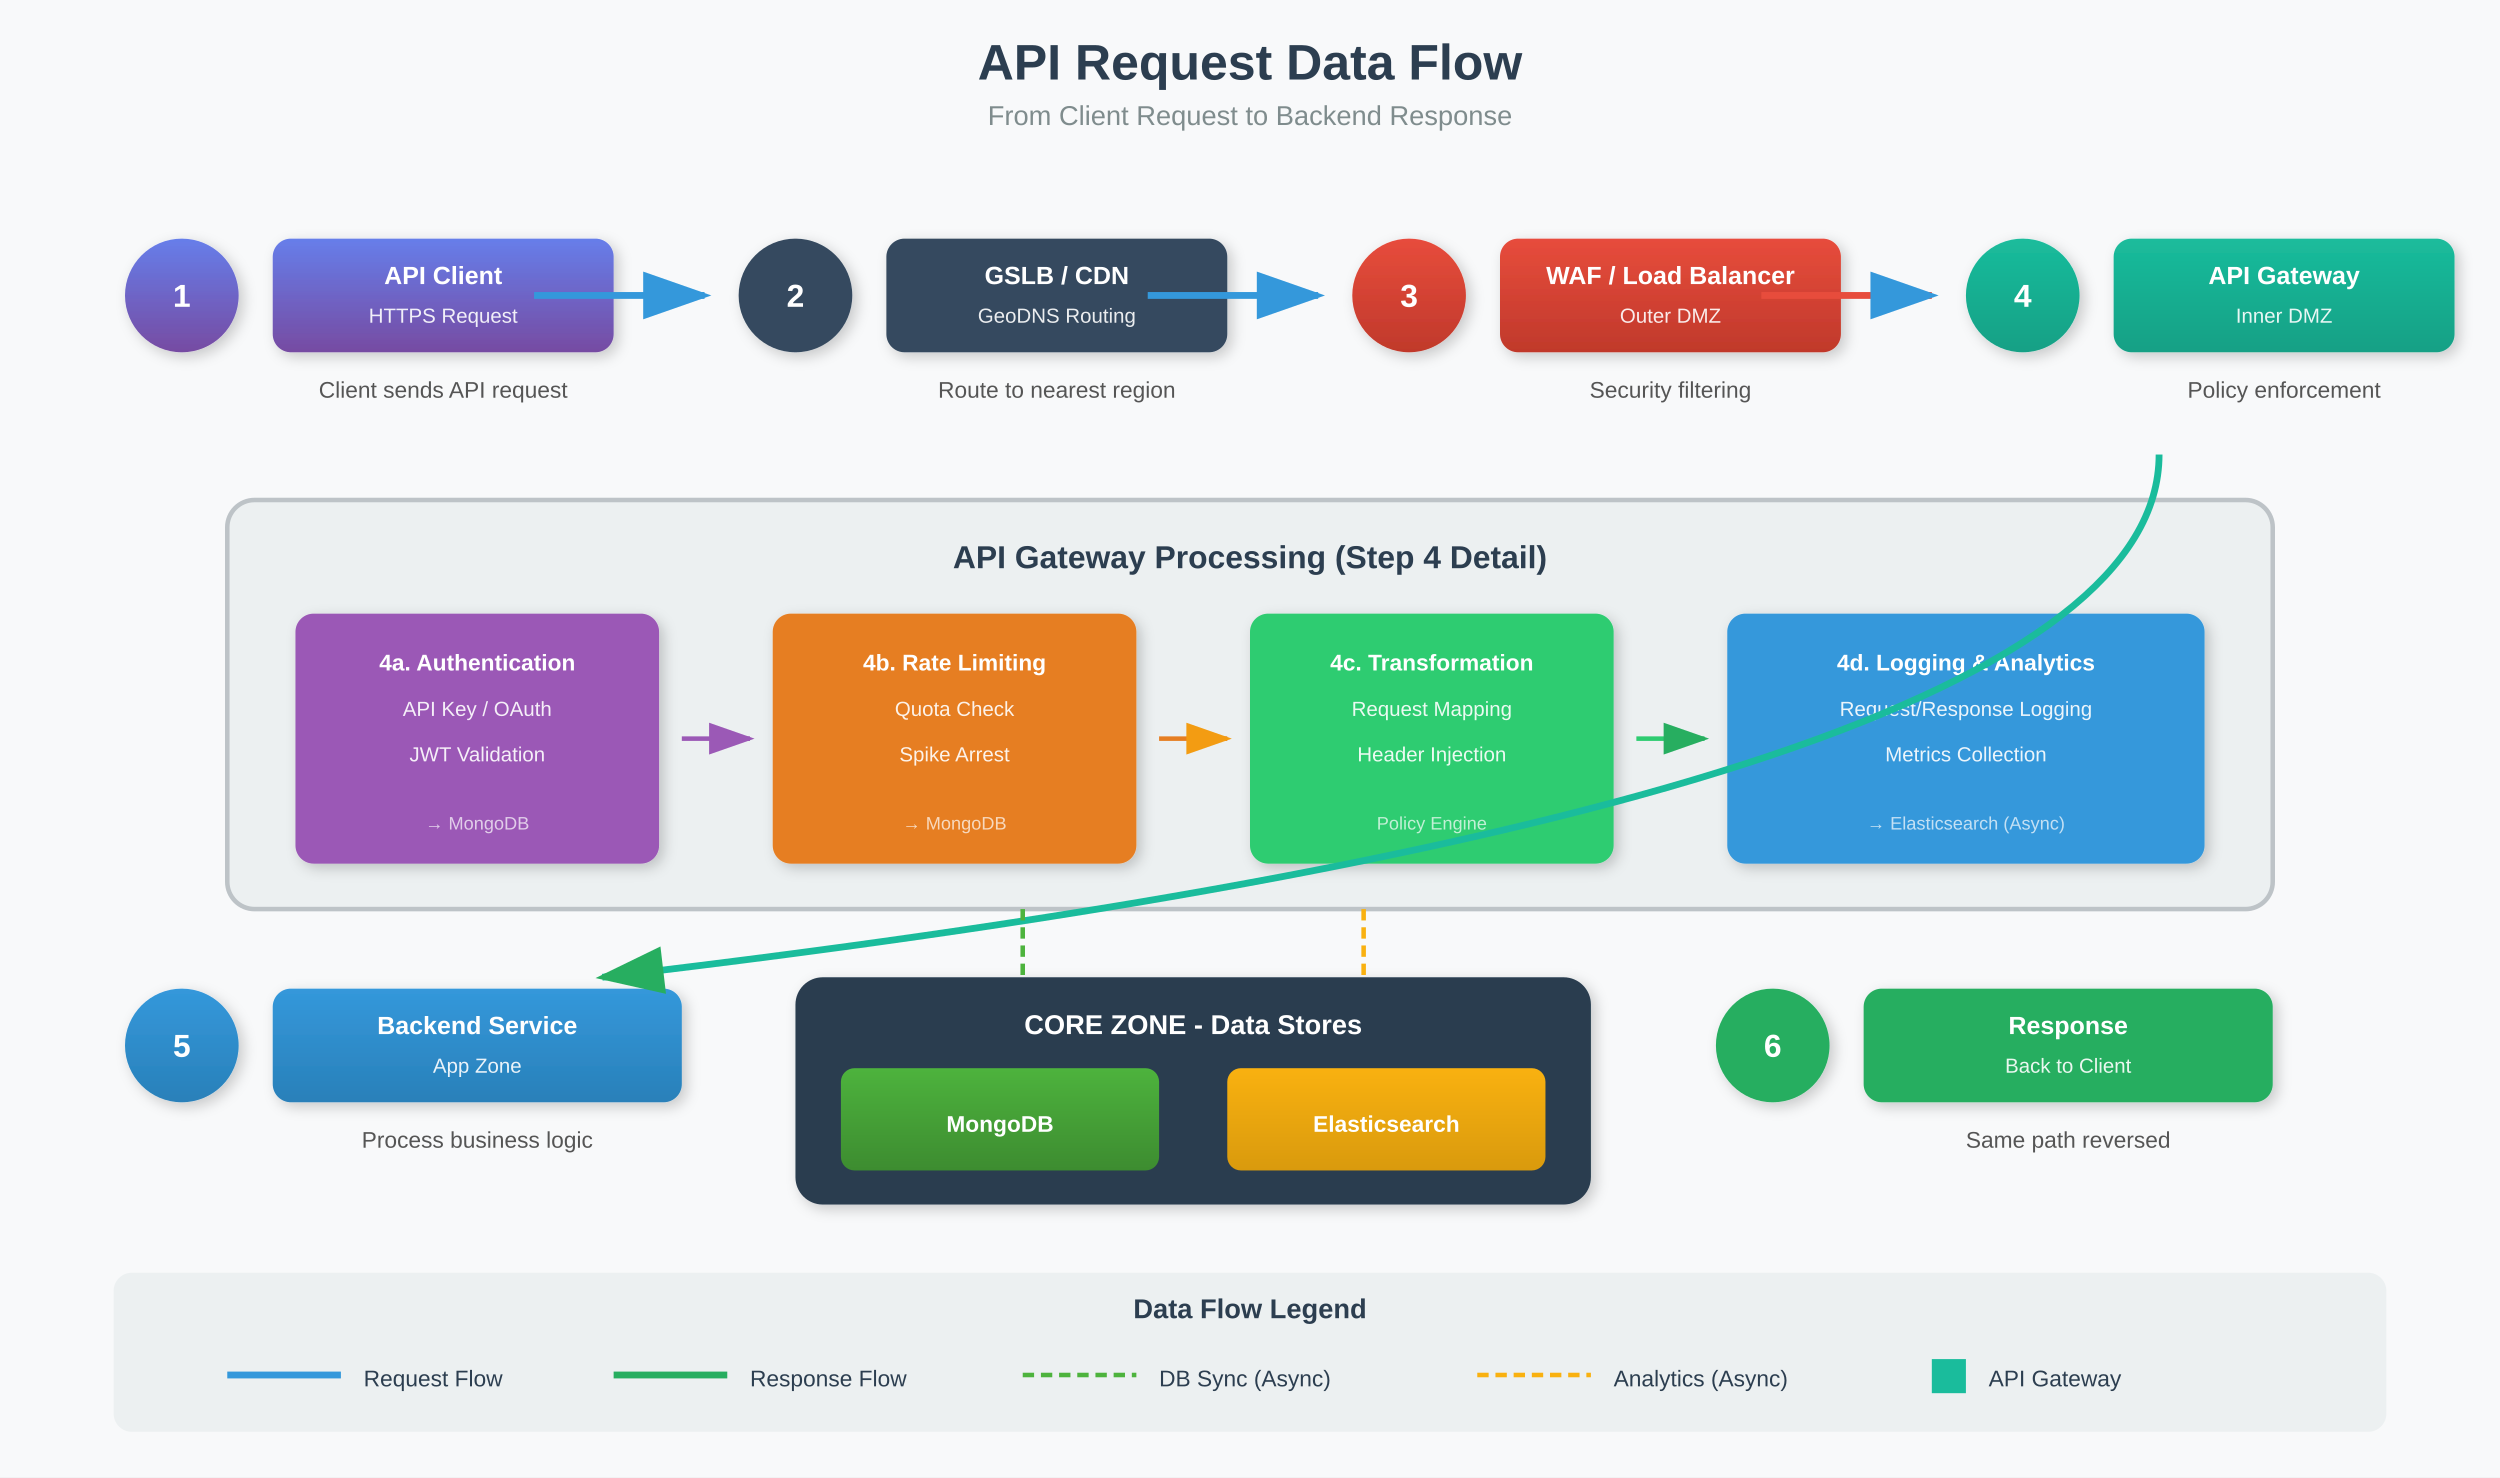
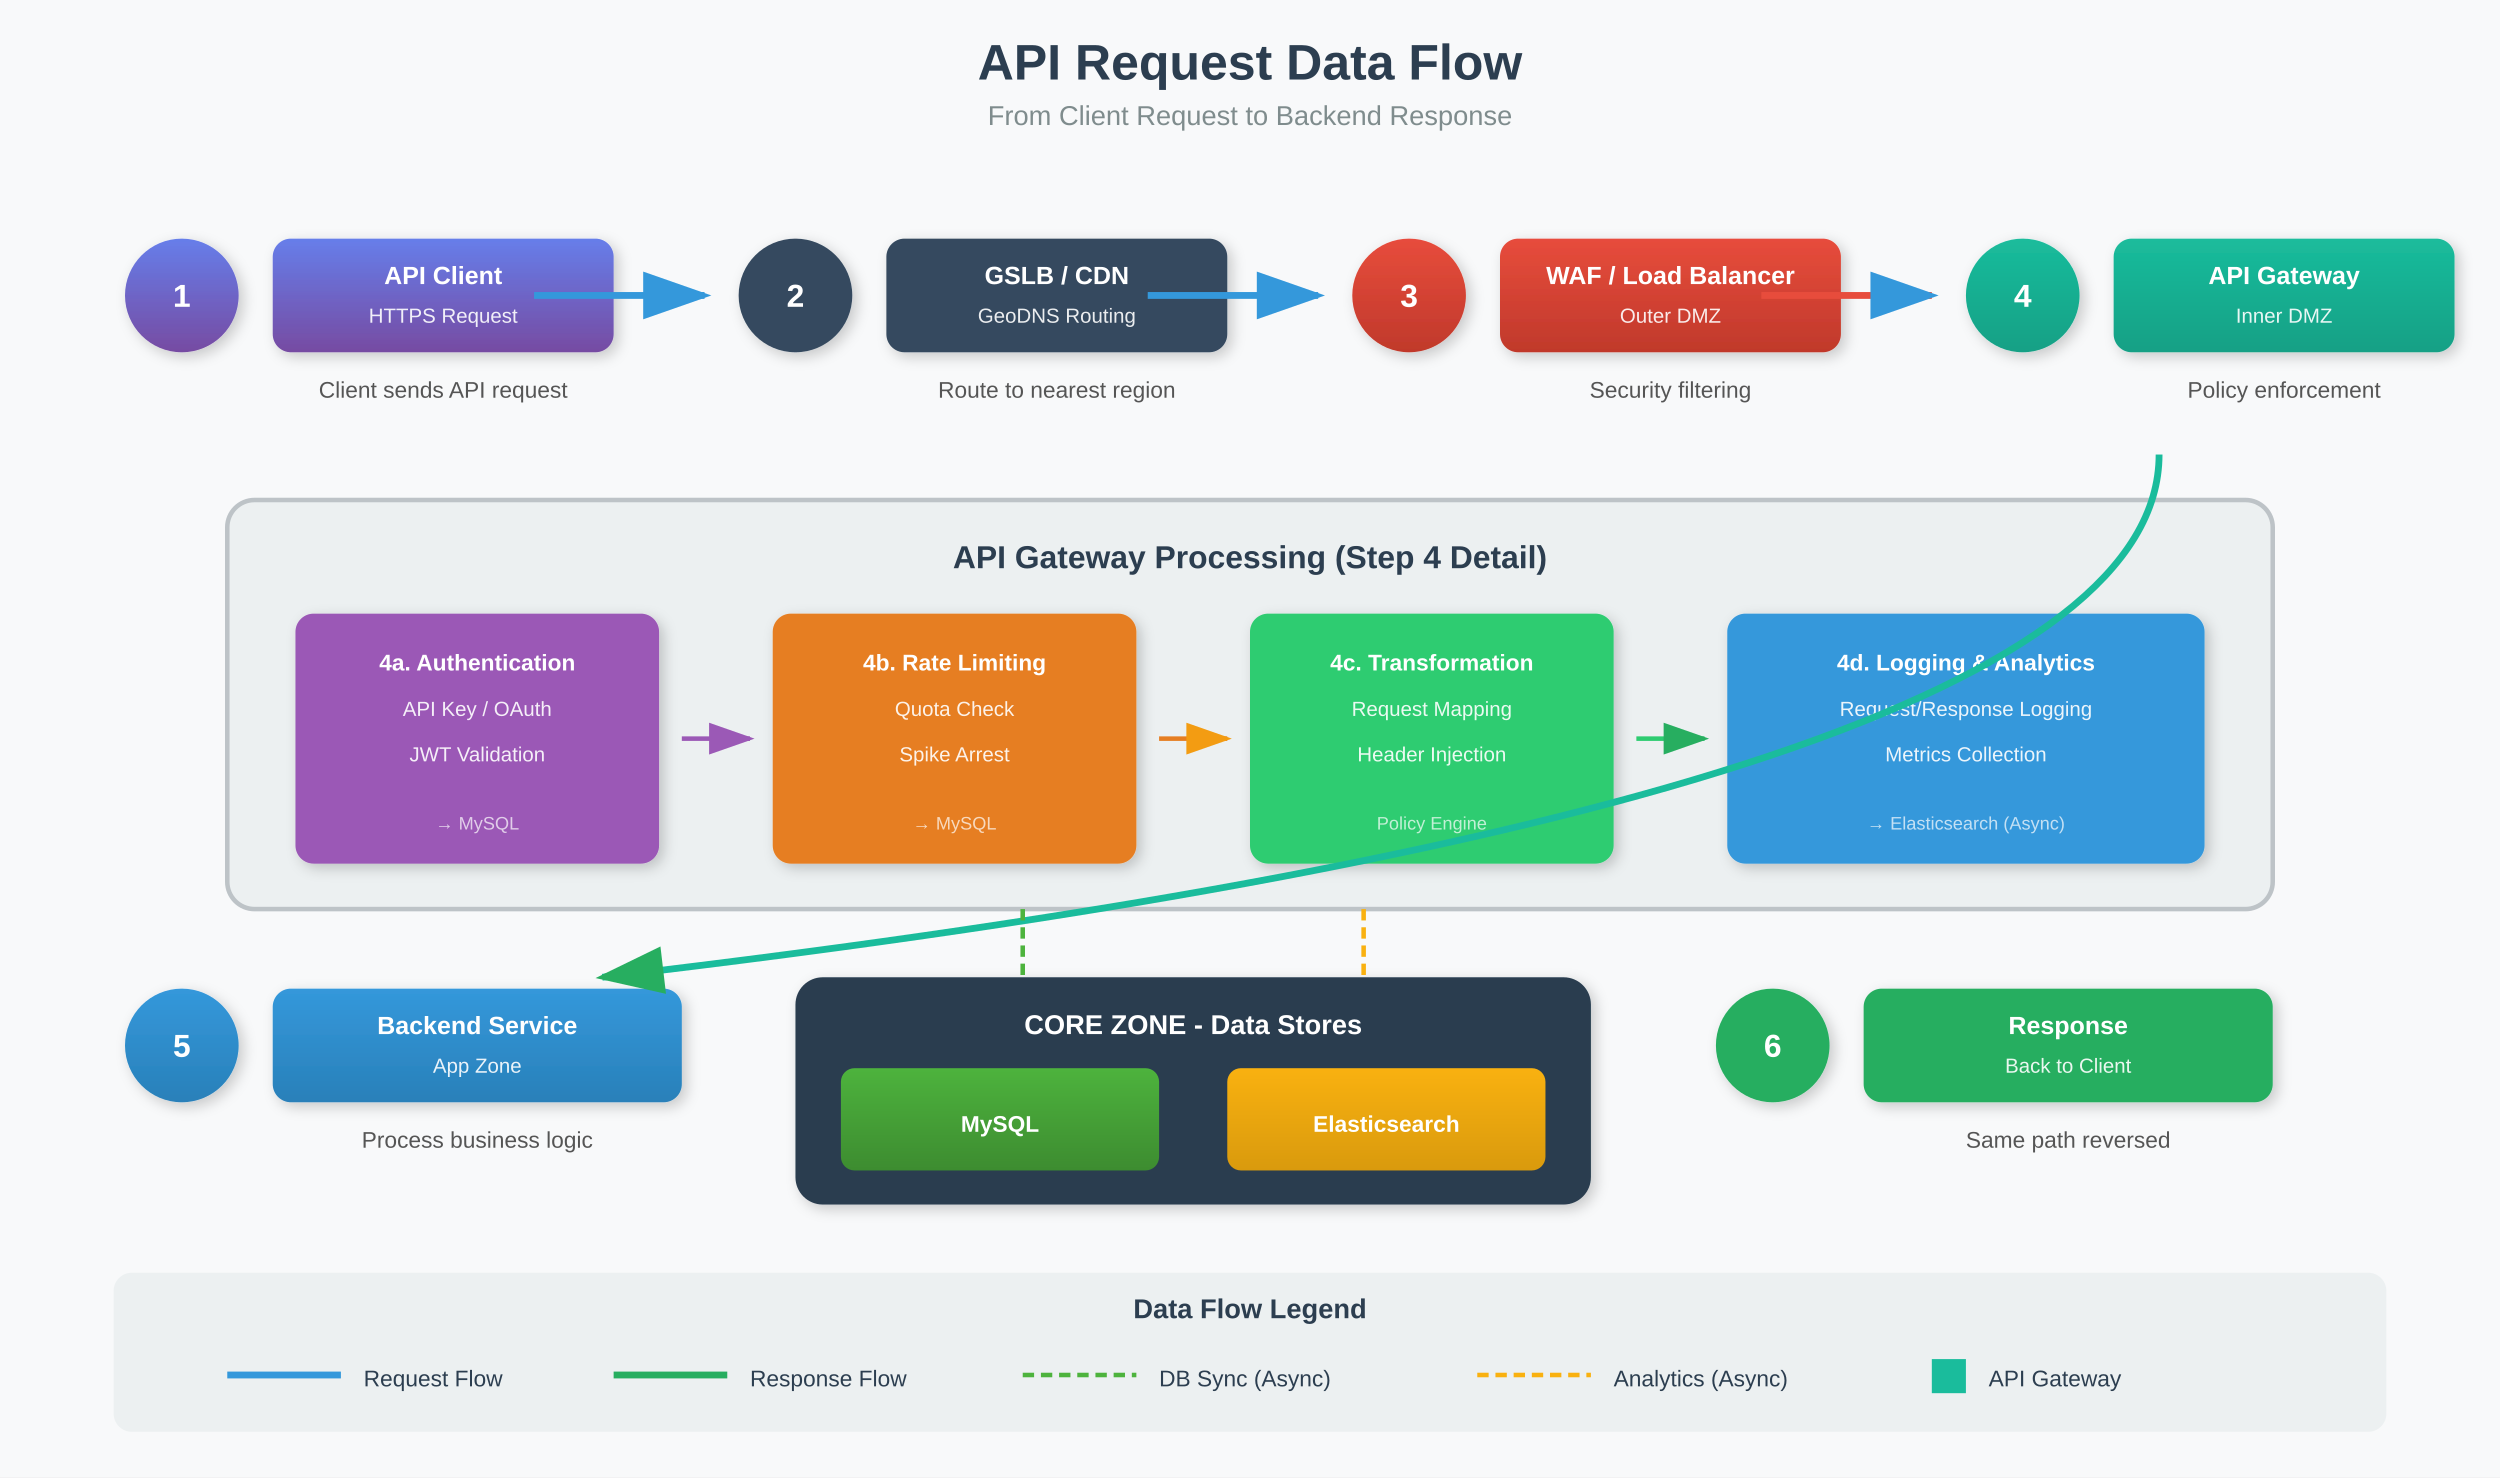
<svg xmlns="http://www.w3.org/2000/svg" viewBox="0 0 1100 650">
  <defs>
    <linearGradient id="clientGrad" x1="0%" y1="0%" x2="0%" y2="100%">
      <stop offset="0%" style="stop-color:#667eea;stop-opacity:1" />
      <stop offset="100%" style="stop-color:#764ba2;stop-opacity:1" />
    </linearGradient>
    <linearGradient id="wafGrad" x1="0%" y1="0%" x2="0%" y2="100%">
      <stop offset="0%" style="stop-color:#e74c3c;stop-opacity:1" />
      <stop offset="100%" style="stop-color:#c0392b;stop-opacity:1" />
    </linearGradient>
    <linearGradient id="gwGrad" x1="0%" y1="0%" x2="0%" y2="100%">
      <stop offset="0%" style="stop-color:#1abc9c;stop-opacity:1" />
      <stop offset="100%" style="stop-color:#16a085;stop-opacity:1" />
    </linearGradient>
    <linearGradient id="backendGrad" x1="0%" y1="0%" x2="0%" y2="100%">
      <stop offset="0%" style="stop-color:#3498db;stop-opacity:1" />
      <stop offset="100%" style="stop-color:#2980b9;stop-opacity:1" />
    </linearGradient>
    <linearGradient id="dbGrad" x1="0%" y1="0%" x2="0%" y2="100%">
      <stop offset="0%" style="stop-color:#4db33d;stop-opacity:1" />
      <stop offset="100%" style="stop-color:#3d8c30;stop-opacity:1" />
    </linearGradient>
    <linearGradient id="esGrad2" x1="0%" y1="0%" x2="0%" y2="100%">
      <stop offset="0%" style="stop-color:#f9b110;stop-opacity:1" />
      <stop offset="100%" style="stop-color:#d99a0d;stop-opacity:1" />
    </linearGradient>
    <marker id="arrowBlue" markerWidth="10" markerHeight="7" refX="9" refY="3.5" orient="auto">
      <polygon points="0 0, 10 3.5, 0 7" fill="#3498db" />
    </marker>
    <marker id="arrowGreen2" markerWidth="10" markerHeight="7" refX="9" refY="3.5" orient="auto">
      <polygon points="0 0, 10 3.5, 0 7" fill="#27ae60" />
    </marker>
    <marker id="arrowOrange" markerWidth="10" markerHeight="7" refX="9" refY="3.5" orient="auto">
      <polygon points="0 0, 10 3.5, 0 7" fill="#f39c12" />
    </marker>
    <marker id="arrowPurple" markerWidth="10" markerHeight="7" refX="9" refY="3.5" orient="auto">
      <polygon points="0 0, 10 3.5, 0 7" fill="#9b59b6" />
    </marker>
    <filter id="shadow4" x="-20%" y="-20%" width="140%" height="140%">
      <feDropShadow dx="2" dy="2" stdDeviation="3" flood-opacity="0.2" />
    </filter>
  </defs>
  <rect width="1100" height="650" fill="#f8f9fa" />
  <text x="550" y="35" text-anchor="middle" font-family="Arial, sans-serif" font-size="22" font-weight="bold" fill="#2c3e50">API Request Data Flow</text>
  <text x="550" y="55" text-anchor="middle" font-family="Arial, sans-serif" font-size="12" fill="#7f8c8d">From Client Request to Backend Response</text>
  <g transform="translate(50, 100)">
    <circle cx="30" cy="30" r="25" fill="url(#clientGrad)" filter="url(#shadow4)" />
    <text x="30" y="35" text-anchor="middle" font-family="Arial, sans-serif" font-size="14" font-weight="bold" fill="white">1</text>
    <rect x="70" y="5" width="150" height="50" rx="8" fill="url(#clientGrad)" filter="url(#shadow4)" />
    <text x="145" y="25" text-anchor="middle" font-family="Arial, sans-serif" font-size="11" font-weight="bold" fill="white">API Client</text>
    <text x="145" y="42" text-anchor="middle" font-family="Arial, sans-serif" font-size="9" fill="rgba(255,255,255,0.9)">HTTPS Request</text>
    <text x="145" y="75" text-anchor="middle" font-family="Arial, sans-serif" font-size="10" fill="#555">Client sends API request</text>
  </g>
  <line x1="235" y1="130" x2="310" y2="130" stroke="#3498db" stroke-width="3" marker-end="url(#arrowBlue)" />
  <g transform="translate(320, 100)">
    <circle cx="30" cy="30" r="25" fill="#34495e" filter="url(#shadow4)" />
    <text x="30" y="35" text-anchor="middle" font-family="Arial, sans-serif" font-size="14" font-weight="bold" fill="white">2</text>
    <rect x="70" y="5" width="150" height="50" rx="8" fill="#34495e" filter="url(#shadow4)" />
    <text x="145" y="25" text-anchor="middle" font-family="Arial, sans-serif" font-size="11" font-weight="bold" fill="white">GSLB / CDN</text>
    <text x="145" y="42" text-anchor="middle" font-family="Arial, sans-serif" font-size="9" fill="rgba(255,255,255,0.9)">GeoDNS Routing</text>
    <text x="145" y="75" text-anchor="middle" font-family="Arial, sans-serif" font-size="10" fill="#555">Route to nearest region</text>
  </g>
  <line x1="505" y1="130" x2="580" y2="130" stroke="#3498db" stroke-width="3" marker-end="url(#arrowBlue)" />
  <g transform="translate(590, 100)">
    <circle cx="30" cy="30" r="25" fill="url(#wafGrad)" filter="url(#shadow4)" />
    <text x="30" y="35" text-anchor="middle" font-family="Arial, sans-serif" font-size="14" font-weight="bold" fill="white">3</text>
    <rect x="70" y="5" width="150" height="50" rx="8" fill="url(#wafGrad)" filter="url(#shadow4)" />
    <text x="145" y="25" text-anchor="middle" font-family="Arial, sans-serif" font-size="11" font-weight="bold" fill="white">WAF / Load Balancer</text>
    <text x="145" y="42" text-anchor="middle" font-family="Arial, sans-serif" font-size="9" fill="rgba(255,255,255,0.9)">Outer DMZ</text>
    <text x="145" y="75" text-anchor="middle" font-family="Arial, sans-serif" font-size="10" fill="#555">Security filtering</text>
  </g>
  <line x1="775" y1="130" x2="850" y2="130" stroke="#e74c3c" stroke-width="3" marker-end="url(#arrowBlue)" />
  <g transform="translate(860, 100)">
    <circle cx="30" cy="30" r="25" fill="url(#gwGrad)" filter="url(#shadow4)" />
    <text x="30" y="35" text-anchor="middle" font-family="Arial, sans-serif" font-size="14" font-weight="bold" fill="white">4</text>
    <rect x="70" y="5" width="150" height="50" rx="8" fill="url(#gwGrad)" filter="url(#shadow4)" />
    <text x="145" y="25" text-anchor="middle" font-family="Arial, sans-serif" font-size="11" font-weight="bold" fill="white">API Gateway</text>
    <text x="145" y="42" text-anchor="middle" font-family="Arial, sans-serif" font-size="9" fill="rgba(255,255,255,0.9)">Inner DMZ</text>
    <text x="145" y="75" text-anchor="middle" font-family="Arial, sans-serif" font-size="10" fill="#555">Policy enforcement</text>
  </g>
  <g transform="translate(100, 220)">
    <rect width="900" height="180" rx="12" fill="#ecf0f1" stroke="#bdc3c7" stroke-width="2" />
    <text x="450" y="30" text-anchor="middle" font-family="Arial, sans-serif" font-size="14" font-weight="bold" fill="#2c3e50">API Gateway Processing (Step 4 Detail)</text>
    <rect x="30" y="50" width="160" height="110" rx="8" fill="#9b59b6" filter="url(#shadow4)" />
    <text x="110" y="75" text-anchor="middle" font-family="Arial, sans-serif" font-size="10" font-weight="bold" fill="white">4a. Authentication</text>
    <text x="110" y="95" text-anchor="middle" font-family="Arial, sans-serif" font-size="9" fill="rgba(255,255,255,0.9)">API Key / OAuth</text>
    <text x="110" y="115" text-anchor="middle" font-family="Arial, sans-serif" font-size="9" fill="rgba(255,255,255,0.9)">JWT Validation</text>
-     <text x="110" y="145" text-anchor="middle" font-family="Arial, sans-serif" font-size="8" fill="rgba(255,255,255,0.7)">→ MongoDB</text>
+     <text x="110" y="145" text-anchor="middle" font-family="Arial, sans-serif" font-size="8" fill="rgba(255,255,255,0.7)">→ MySQL</text>
    <line x1="200" y1="105" x2="230" y2="105" stroke="#9b59b6" stroke-width="2" marker-end="url(#arrowPurple)" />
    <rect x="240" y="50" width="160" height="110" rx="8" fill="#e67e22" filter="url(#shadow4)" />
    <text x="320" y="75" text-anchor="middle" font-family="Arial, sans-serif" font-size="10" font-weight="bold" fill="white">4b. Rate Limiting</text>
    <text x="320" y="95" text-anchor="middle" font-family="Arial, sans-serif" font-size="9" fill="rgba(255,255,255,0.9)">Quota Check</text>
    <text x="320" y="115" text-anchor="middle" font-family="Arial, sans-serif" font-size="9" fill="rgba(255,255,255,0.9)">Spike Arrest</text>
-     <text x="320" y="145" text-anchor="middle" font-family="Arial, sans-serif" font-size="8" fill="rgba(255,255,255,0.7)">→ MongoDB</text>
+     <text x="320" y="145" text-anchor="middle" font-family="Arial, sans-serif" font-size="8" fill="rgba(255,255,255,0.7)">→ MySQL</text>
    <line x1="410" y1="105" x2="440" y2="105" stroke="#e67e22" stroke-width="2" marker-end="url(#arrowOrange)" />
    <rect x="450" y="50" width="160" height="110" rx="8" fill="#2ecc71" filter="url(#shadow4)" />
    <text x="530" y="75" text-anchor="middle" font-family="Arial, sans-serif" font-size="10" font-weight="bold" fill="white">4c. Transformation</text>
    <text x="530" y="95" text-anchor="middle" font-family="Arial, sans-serif" font-size="9" fill="rgba(255,255,255,0.9)">Request Mapping</text>
    <text x="530" y="115" text-anchor="middle" font-family="Arial, sans-serif" font-size="9" fill="rgba(255,255,255,0.9)">Header Injection</text>
    <text x="530" y="145" text-anchor="middle" font-family="Arial, sans-serif" font-size="8" fill="rgba(255,255,255,0.7)">Policy Engine</text>
    <line x1="620" y1="105" x2="650" y2="105" stroke="#2ecc71" stroke-width="2" marker-end="url(#arrowGreen2)" />
    <rect x="660" y="50" width="210" height="110" rx="8" fill="#3498db" filter="url(#shadow4)" />
    <text x="765" y="75" text-anchor="middle" font-family="Arial, sans-serif" font-size="10" font-weight="bold" fill="white">4d. Logging &amp; Analytics</text>
    <text x="765" y="95" text-anchor="middle" font-family="Arial, sans-serif" font-size="9" fill="rgba(255,255,255,0.9)">Request/Response Logging</text>
    <text x="765" y="115" text-anchor="middle" font-family="Arial, sans-serif" font-size="9" fill="rgba(255,255,255,0.9)">Metrics Collection</text>
    <text x="765" y="145" text-anchor="middle" font-family="Arial, sans-serif" font-size="8" fill="rgba(255,255,255,0.7)">→ Elasticsearch (Async)</text>
  </g>
  <g transform="translate(50, 430)">
    <circle cx="30" cy="30" r="25" fill="url(#backendGrad)" filter="url(#shadow4)" />
    <text x="30" y="35" text-anchor="middle" font-family="Arial, sans-serif" font-size="14" font-weight="bold" fill="white">5</text>
    <rect x="70" y="5" width="180" height="50" rx="8" fill="url(#backendGrad)" filter="url(#shadow4)" />
    <text x="160" y="25" text-anchor="middle" font-family="Arial, sans-serif" font-size="11" font-weight="bold" fill="white">Backend Service</text>
    <text x="160" y="42" text-anchor="middle" font-family="Arial, sans-serif" font-size="9" fill="rgba(255,255,255,0.9)">App Zone</text>
    <text x="160" y="75" text-anchor="middle" font-family="Arial, sans-serif" font-size="10" fill="#555">Process business logic</text>
  </g>
  <path d="M 950 200 Q 950 350 265 430" stroke="#1abc9c" stroke-width="3" fill="none" marker-end="url(#arrowGreen2)" />
  <g transform="translate(350, 430)">
    <rect width="350" height="100" rx="12" fill="#2c3e50" filter="url(#shadow4)" />
    <text x="175" y="25" text-anchor="middle" font-family="Arial, sans-serif" font-size="12" font-weight="bold" fill="white">CORE ZONE - Data Stores</text>
    <rect x="20" y="40" width="140" height="45" rx="6" fill="url(#dbGrad)" />
-     <text x="90" y="68" text-anchor="middle" font-family="Arial, sans-serif" font-size="10" font-weight="bold" fill="white">MongoDB</text>
+     <text x="90" y="68" text-anchor="middle" font-family="Arial, sans-serif" font-size="10" font-weight="bold" fill="white">MySQL</text>
    <rect x="190" y="40" width="140" height="45" rx="6" fill="url(#esGrad2)" />
    <text x="260" y="68" text-anchor="middle" font-family="Arial, sans-serif" font-size="10" font-weight="bold" fill="white">Elasticsearch</text>
  </g>
  <line x1="450" y1="400" x2="450" y2="430" stroke="#4db33d" stroke-width="2" stroke-dasharray="5,3" />
  <line x1="600" y1="400" x2="600" y2="430" stroke="#f9b110" stroke-width="2" stroke-dasharray="5,3" />
  <g transform="translate(750, 430)">
    <circle cx="30" cy="30" r="25" fill="#27ae60" filter="url(#shadow4)" />
    <text x="30" y="35" text-anchor="middle" font-family="Arial, sans-serif" font-size="14" font-weight="bold" fill="white">6</text>
    <rect x="70" y="5" width="180" height="50" rx="8" fill="#27ae60" filter="url(#shadow4)" />
    <text x="160" y="25" text-anchor="middle" font-family="Arial, sans-serif" font-size="11" font-weight="bold" fill="white">Response</text>
    <text x="160" y="42" text-anchor="middle" font-family="Arial, sans-serif" font-size="9" fill="rgba(255,255,255,0.9)">Back to Client</text>
    <text x="160" y="75" text-anchor="middle" font-family="Arial, sans-serif" font-size="10" fill="#555">Same path reversed</text>
  </g>
  <g transform="translate(50, 560)">
    <rect width="1000" height="70" rx="8" fill="#ecf0f1" />
    <text x="500" y="20" text-anchor="middle" font-family="Arial, sans-serif" font-size="12" font-weight="bold" fill="#2c3e50">Data Flow Legend</text>
    <line x1="50" y1="45" x2="100" y2="45" stroke="#3498db" stroke-width="3" />
    <text x="110" y="50" font-family="Arial, sans-serif" font-size="10" fill="#2c3e50">Request Flow</text>
    <line x1="220" y1="45" x2="270" y2="45" stroke="#27ae60" stroke-width="3" />
    <text x="280" y="50" font-family="Arial, sans-serif" font-size="10" fill="#2c3e50">Response Flow</text>
    <line x1="400" y1="45" x2="450" y2="45" stroke="#4db33d" stroke-width="2" stroke-dasharray="5,3" />
    <text x="460" y="50" font-family="Arial, sans-serif" font-size="10" fill="#2c3e50">DB Sync (Async)</text>
    <line x1="600" y1="45" x2="650" y2="45" stroke="#f9b110" stroke-width="2" stroke-dasharray="5,3" />
    <text x="660" y="50" font-family="Arial, sans-serif" font-size="10" fill="#2c3e50">Analytics (Async)</text>
    <rect x="800" y="38" width="15" height="15" fill="#1abc9c" />
    <text x="825" y="50" font-family="Arial, sans-serif" font-size="10" fill="#2c3e50">API Gateway</text>
  </g>
</svg>
